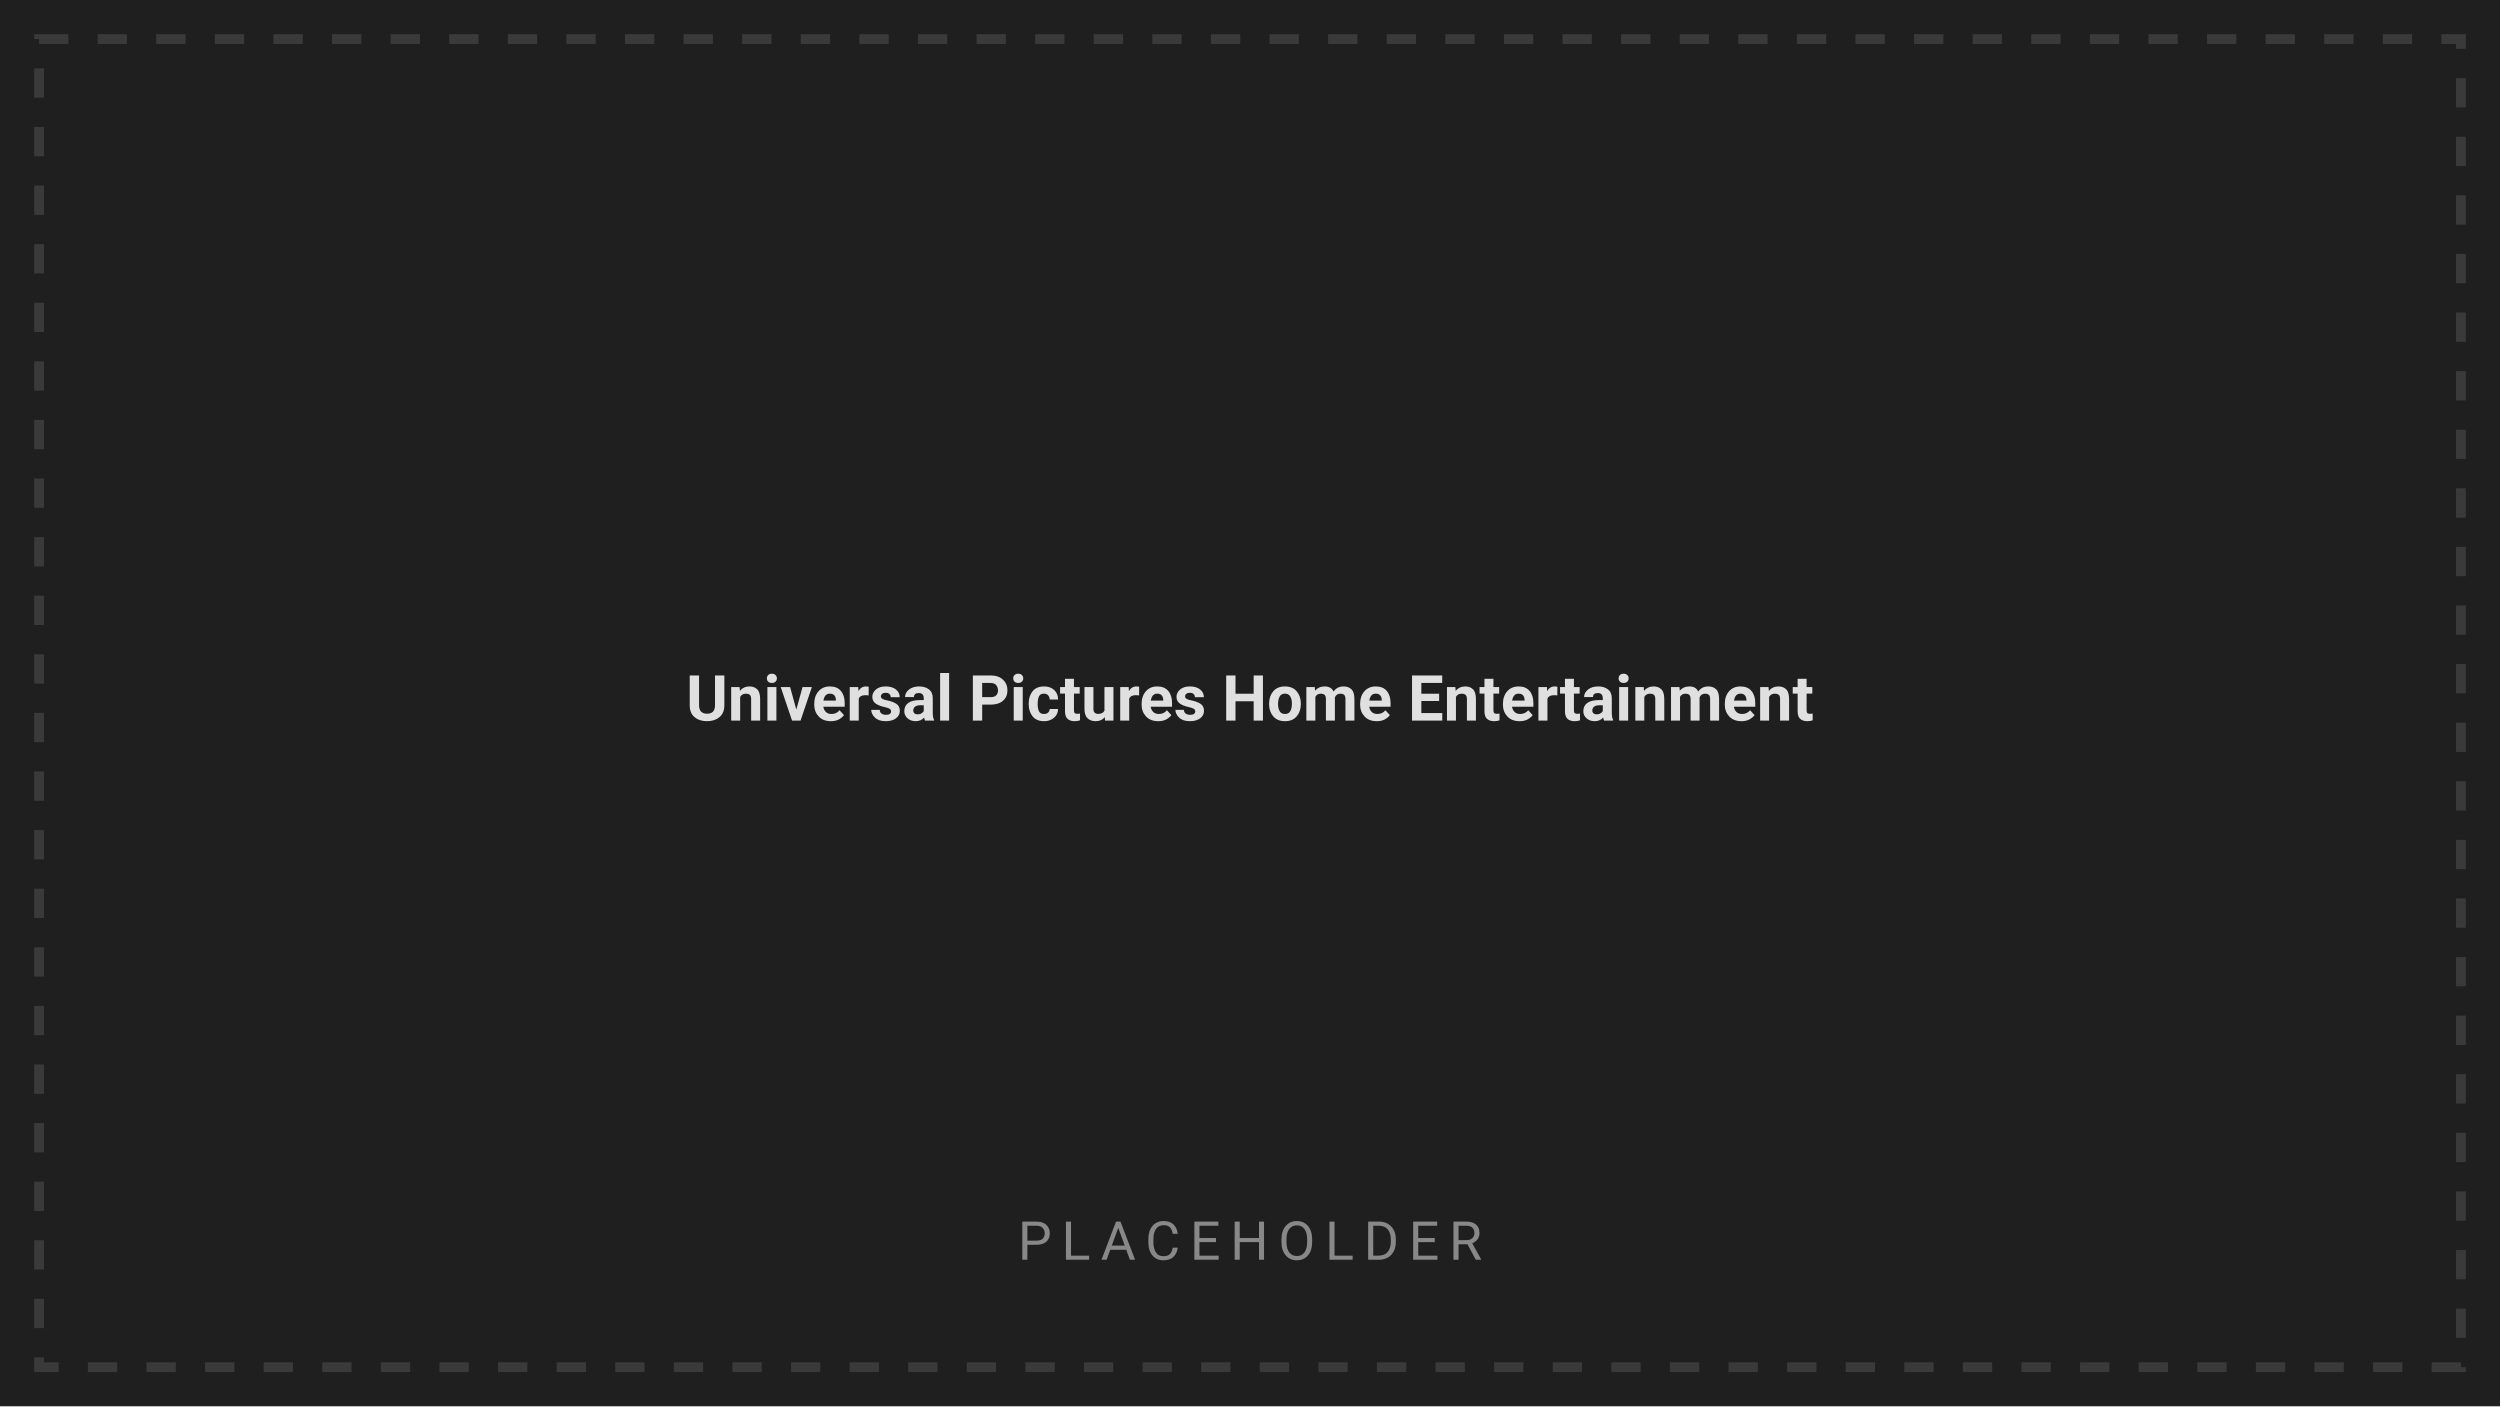
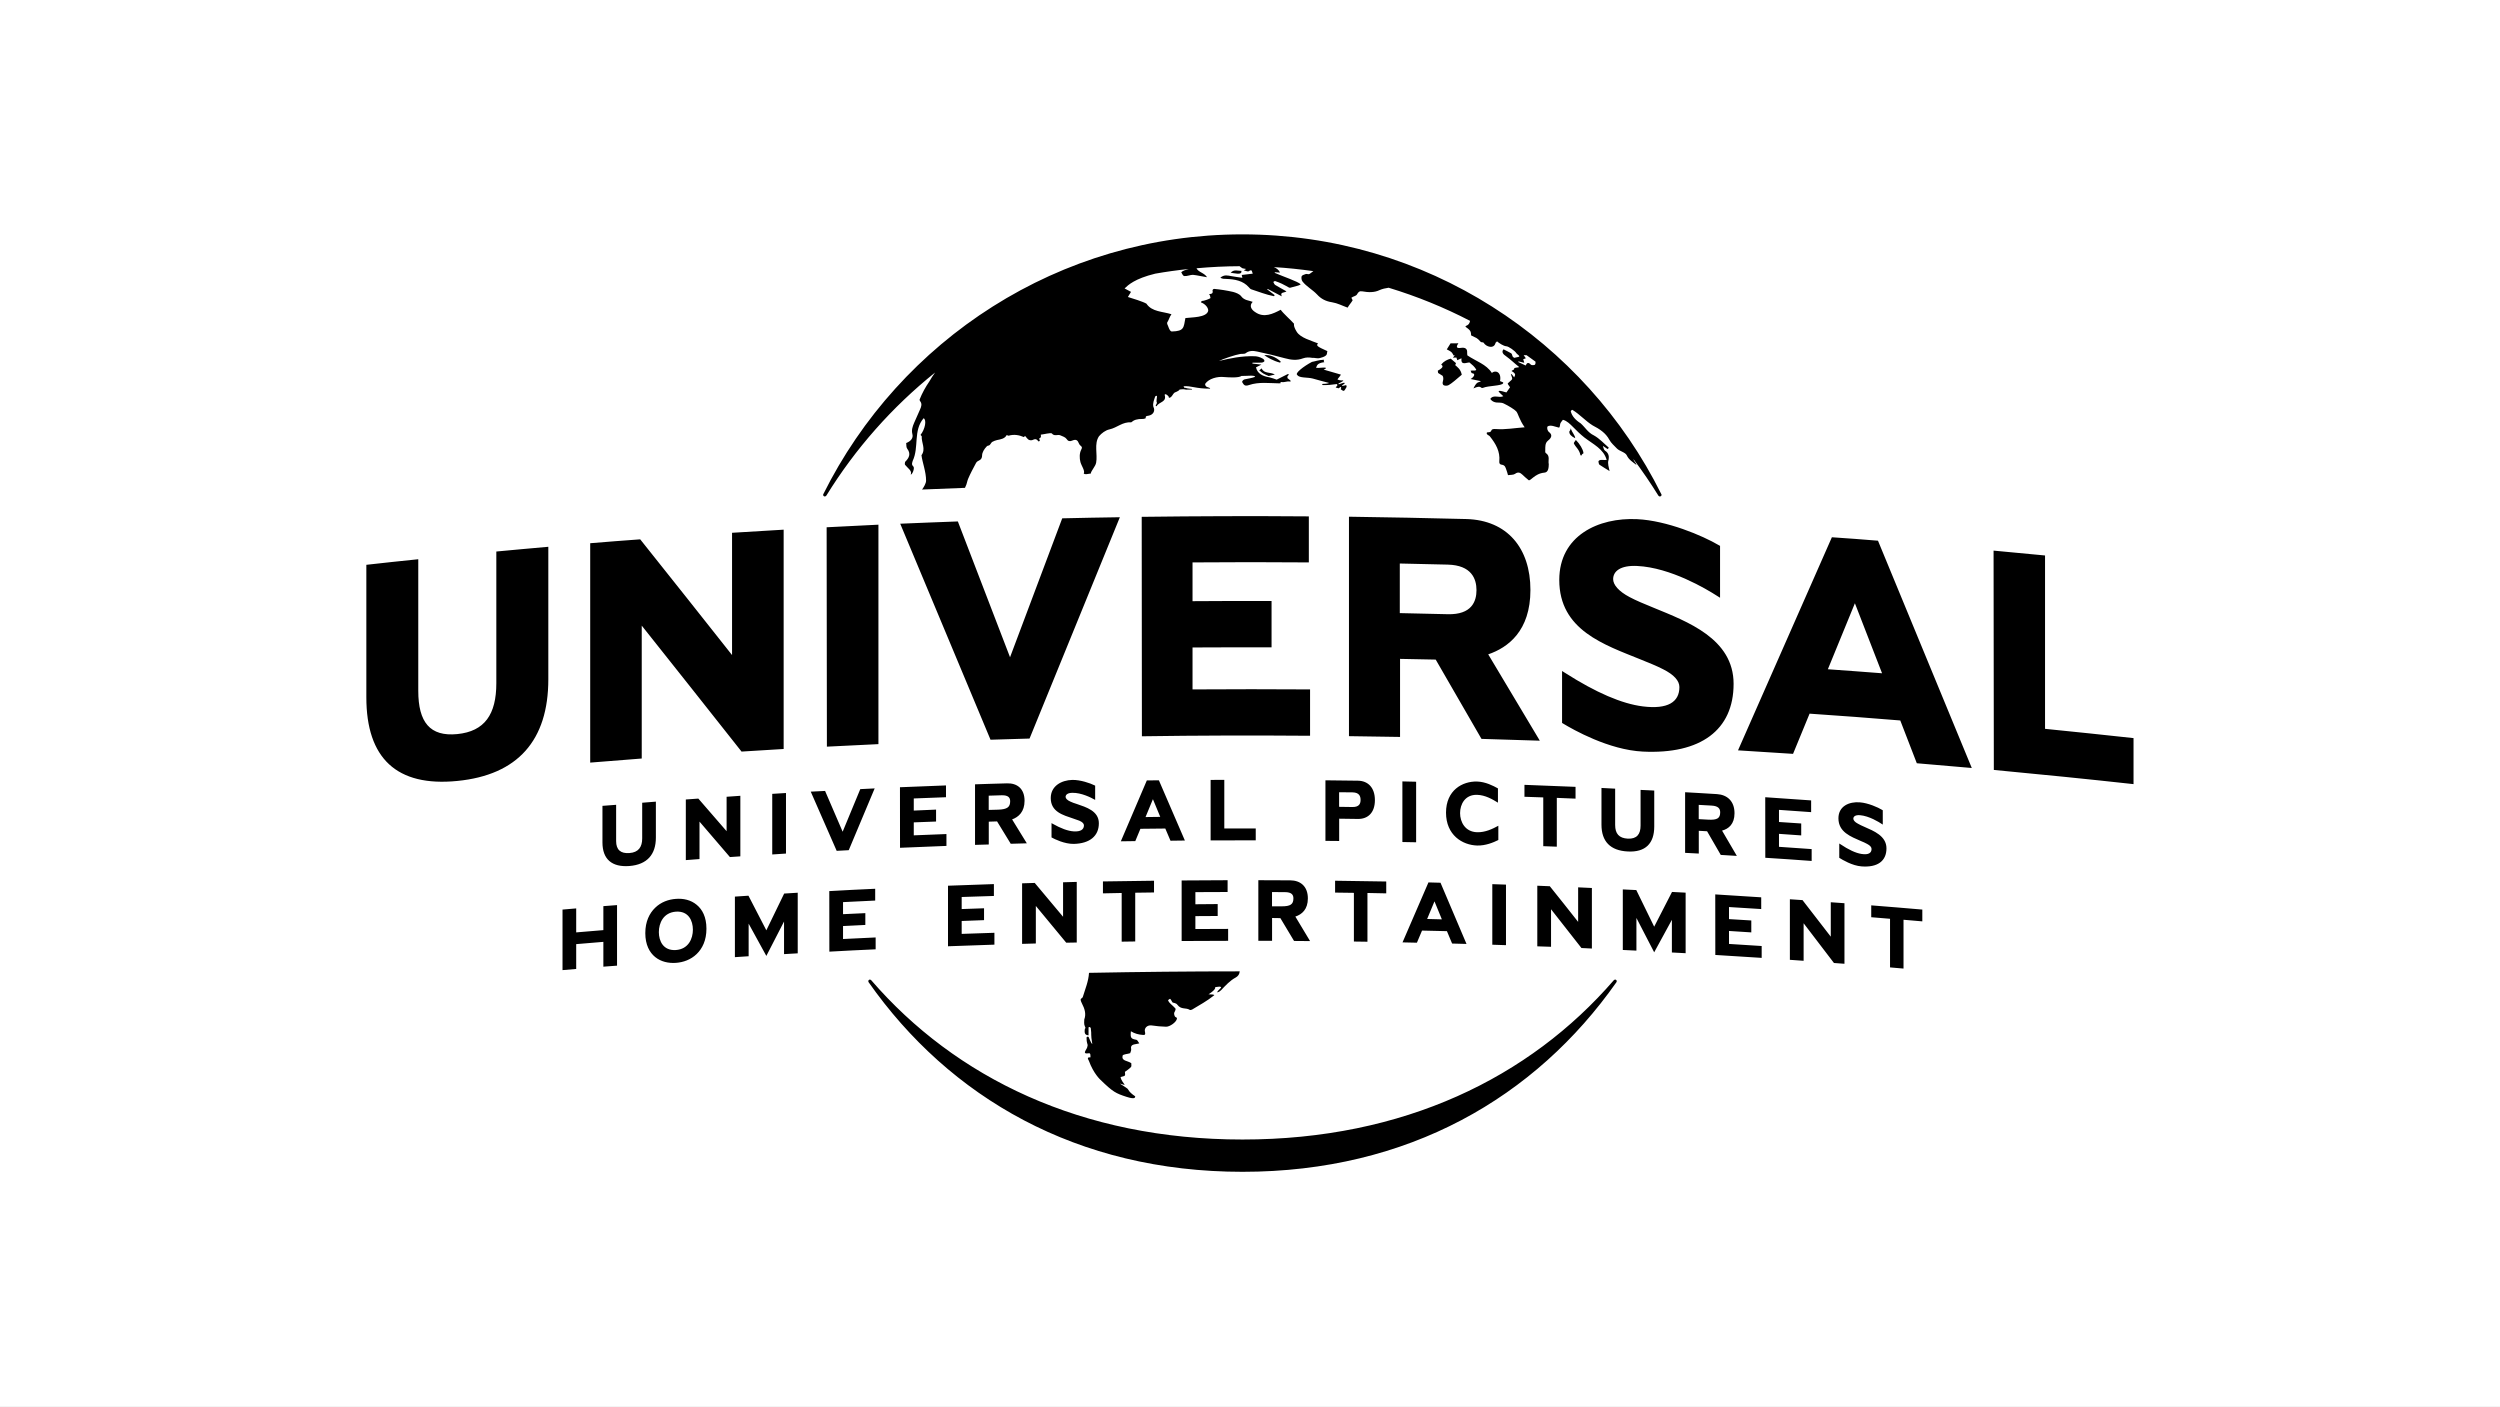
- <svg xmlns="http://www.w3.org/2000/svg" viewBox="0 0 1024 576" width="1024" height="576" role="img" aria-label="Universal Pictures Home Entertainment (placeholder)">
-   <rect width="1024" height="576" fill="#1f1f1f" />
-   <rect x="16" y="16" width="992" height="544" fill="none" stroke="#3a3a3a" stroke-width="4" stroke-dasharray="12 12" />
-   <text x="512" y="288" text-anchor="middle" dominant-baseline="middle" font-family="-apple-system,Segoe UI,Roboto,Helvetica,Arial,sans-serif" font-size="26" font-weight="600" fill="#e0e0e0">Universal Pictures Home Entertainment</text>
-   <text x="512" y="516" text-anchor="middle" font-family="-apple-system,Segoe UI,Roboto,Helvetica,Arial,sans-serif" font-size="22" fill="#888" letter-spacing="4">PLACEHOLDER</text>
+ <svg xmlns="http://www.w3.org/2000/svg" viewBox="0 0 640 360" width="640" height="360" role="img" aria-label="universal-pictures-home-entertainment (thumb)">
+   <rect width="640" height="360" fill="#FFFFFF" />
+   <g transform="translate(93.7842 60) scale(0.4524)">
+     <path d="M680.73,111.706c-0.038,1.431,1.137,2.604,3.301,3.632c0.038-1.504-1.613-3.009-2.568-5.613  C681.536,111.083,680.73,111.083,680.73,111.706 M687.628,125.132c0.475-1.541,1.245-0.623,1.063-1.687  c-0.258-1.761-1.983-4.842-4.256-7.117c-0.478,0.77-1.321,1.615-1.137,1.981c1.063,2.238,3.044,3.302,3.706,6.566  C687.005,125.059,687.37,125.059,687.628,125.132 M661.581,72.012c-1.652-1.21-3.339-2.42-5.026-3.632c-0.516,0-1.063,0-1.651-0.037  c0.551,0.844,0.843,1.248,1.213,1.761c-0.516,0.184-0.955,0.367-1.468,0.551c0.22,0.623,0.366,1.174,0.586,2.017  c-1.321-0.33-2.312-0.587-3.228-0.807l-0.185,0.367c1.358,0.661,2.715,1.247,4.217,1.98c0.662-1.577,1.506-2.054,2.974-0.44  c0.331,0.367,2.126,0.257,2.275-0.037C661.654,73.113,661.689,72.563,661.581,72.012 M732.934,147.364  c0,0.624-0.513,0.954-1.028,0.954c-0.328-0.037-0.586-0.22-0.806-0.514c-4.367-7.08-9.063-13.94-14.05-20.58  c0.035,0.991,1.394,2.018,1.722,3.302c-2.126-1.688-4.329-2.898-5.538-5.503c-0.844-1.761-4.109-2.311-5.577-3.852  c-1.502-1.614-3.301-3.082-4.256-4.916c-2.091-3.889-5.5-6.09-9.463-8.144c-4.036-2.495-7.19-6.2-11.408-8.768  c-0.331-0.221-0.697,0.33-0.993,0.697c0.589,2.788,2.826,5.136,5.576,6.86c2.569,2.238,4.109,5.246,7.522,6.86  c3.189,1.761,5.685,4.586,8.438,6.934c-0.038,0.037-0.111,0.147-0.149,0.184c0,0.037,0,0.037,0.038,0.037l-0.551,0.586  c-0.805-0.55-1.648-1.137-2.495-1.687l-0.182,0.073c0.366,0.844,0.513,2.018,1.175,2.495c2.015,1.21,2.384,3.265,2.091,4.769  c-0.038,0.22-0.076,0.44-0.111,0.624c-0.073,0.256-0.146,0.513-0.185,0.807c0,0,0,0.073,0,0.109c0,0.184-0.035,0.367-0.035,0.587  c0,1.027,0.255,2.018,0.478,3.045c0.146,0.513,0.293,1.064,0.366,1.614c-1.906-1.174-3.89-2.348-5.723-3.595  c-0.439-0.33-0.404-1.138-0.586-1.761c0.035,0,0.035-0.037,0.073-0.037c-0.038-0.074-0.038-0.147-0.038-0.221  c0.809-1.21,2.935-0.44,4.621-0.697c-1.722-6.273-7.664-8.841-12.617-12.693c-2.311-1.834-4.402-3.888-6.42-5.943  c-1.614-1.577-3.378-3.485-5.724-4.072c-0.439,0.624-0.99,1.137-1.359,1.834c-0.4,0.733-0.182,2.751-1.024,2.568  c-1.91-0.403-4.66-1.798-6.348-0.586c-0.404,0.807-0.038,2.494,0.955,3.191c2.312,1.834,0.879,3.632-0.955,5.063  c-1.32,1.21-1.247,3.228-1.247,4.842c0,0.66-0.146,1.614,0.258,1.871c2.677,1.725,1.209,4.219,1.722,6.347  c-0.035,1.797-0.146,4.585-2.419,4.769c-5.908,0.513-8.181,5.539-9.209,4.072c-1.652-1.394-2.129-1.761-3.192-2.825  c-1.356-1.247-2.457-1.871-4.329-0.514c-0.917,0.624-2.53,0.477-3.925,0.697c-0.366-1.211-0.586-2.238-0.99-3.192  c-0.438-1.137-0.623-2.458-2.53-2.714c-0.589-0.074-1.54-0.257-1.395-1.981c0.513-5.54-1.944-9.795-5.392-14.123  c-0.296-0.404-1.579-0.845-1.69-1.395c-0.328-1.357,1.102-0.514,2.057-1.137c0.916-0.624-0.038-1.761,3.228-1.541  c5.138,0.404,10.345-0.587,16.142-0.99c-3.155-4.476-3.667-7.814-4.769-9.025c-0.955-1.064-4.294-3.118-7.044-4.438  c-0.697-0.367-1.726-0.514-2.531-0.514c-2.091,0.073-3.925-0.33-5.099-2.091c1.798-2.678,4.914-0.33,7.372-1.541  c-0.879-0.954-2.639-2.165-2.678-2.898c1.137-0.44,3.229,0.586,4.44,0.77c0.732-1.064,1.318-1.944,2.054-2.935  c-0.331-0.587-1.541-1.834-1.283-2.201c2.75-2.752,3.043-1.615,1.723-5.209c0.478-0.367,1.174,1.064,1.871,1.834  c0.22-0.954,1.688-1.834-1.429-3.559c-0.185-0.146,0.697-0.513,1.244-0.88c0.369-0.221-0.035-0.661,0.442-0.844  c0.99-0.44,2.272-0.22,2.565-0.587c-2.639-2.055-4.694-4.146-7.337-6.053c-1.868-1.174-2.75-2.568-1.502-3.962  c1.467,0.734,2.97,1.468,4.364,2.274c0.92,0.917,0.185,1.981,1.871,2.568c0.404-0.293,2.53-0.404,2.677-0.807  c0.149-0.513-1.467-1.431-1.613-1.798c-0.771-1.356-4.476-3.924-5.686-3.961c-1.613-0.074-4.256-1.872-5.43-2.898  c0.369,0.33-0.806,0.734-0.732,1.101c-0.917,3.485-5.284,2.127-6.678-0.147c-0.255-0.477-1.321-0.146-1.688-0.55  c-2.422-2.678-2.311-2.018-5.319-3.595c-0.219-0.146-0.072-0.697-0.219-1.431c-0.185-2.018-3.047-3.192-3.082-3.668  c0-0.587,2.127-0.331,2.604-3.192c-14.563-7.557-30.011-13.867-46.075-18.746c-1.837,0.257-3.598,0.661-5.1,1.321  c-2.935,1.467-6.42,1.356-9.797,0.733c-1.576-0.293-2.273,0.367-2.971,1.65c-0.551,1.101-2.237,1.101-3.228,1.981  c0.073,0,0.659,1.394,0.732,1.394c-0.844,1.505-1.761,2.312-2.862,4.183c-3.08-1.101-5.685-2.531-8.839-3.045  c-3.485-0.514-6.239-1.945-8.477-4.439c-2.492-2.641-6.051-4.512-8.216-7.337c-0.551-0.771-0.734-2.017-0.477-2.935  c0.219-0.55,1.429-0.954,2.311-1.247c0.512-0.184,1.209,0.146,1.799,0.073c0.477-0.037,1.76-1.247,2.529-1.725  c-7.375-1.026-14.82-1.834-22.377-2.274c1.576,0.587,2.751,1.541,3.521,3.082c-1.102-0.074-2.054-0.147-2.971-0.184l-0.037,0.367  c5.099,2.201,12.84,4.769,14.6,6.384c0.111,0.513-1.687,0.953-5.831,2.017c-0.954,0.257-2.422-1.688-8.55-3.778  c-0.219-0.073-1.027,0.477-1.027,0.513c0.295,0.587,0.551,1.321,1.066,1.688c1.979,1.21,4.07,2.311,6.381,3.632  c-1.32,0.99-3.816,0.22-2.641,2.824c-2.897-1.541-5.466-2.898-8.035-4.218l-0.219,0.293c1.394,1.101,2.826,2.165,4.217,3.228  c-0.072,0.184-0.219,0.441-0.365,0.624c-4.438-0.843-8.62-2.531-12.914-3.925c-0.513-0.183-0.917-0.696-1.318-1.137  c-3.304-3.742-7.926-4.549-12.879-4.732c-0.917-0.037-2.126,0.074-3.263-0.696c2.273-1.908,4.252-1.211,6.197-0.881  c1.983,0.367,4.037,0.624,6.274,0.954c-0.185-0.734-0.258-1.101-0.366-1.615c1.979-0.22,3.998-0.477,6.235-0.734  c-0.551-1.064-0.146-2.824-2.383-1.32c-0.404,0.256-1.506-0.257-2.677-0.551c0.697-0.404,0.99-0.586,1.318-0.771  c-0.697-0.11-1.318-0.257-1.942-0.367l0.073,0.073c-0.697-0.367-1.286-0.807-1.836-1.284c-8.215,0.037-16.323,0.44-24.395,1.174  c1.139,2.311,4.367,2.495,5.981,5.063c-2.677-0.367-5.357-1.101-8.034-1.357c-1.467,0-3.374,0.881-4.807,0.697  c-1.028-0.073-1.652-2.238-1.76-2.165c0.917-0.88,2.531-1.358,4.256-1.834c-6.42,0.661-12.767,1.541-18.968,2.641  c-11.628,2.825-15.406,6.494-17.351,8.364c0,0,2.75,1.431,3.632,1.944c-0.697,1.138-1.283,2.091-1.76,2.898  c2.346,0.697,8.693,2.679,10.492,3.779c3.119,4.696,9.17,4.366,14.161,5.979c-1.101,1.467-1.394,3.081-2.311,4.476  c-0.223,0.293-0.185,0.917,0,1.284c0.621,1.21,0.697,2.128,1.502,3.338c0.185,0.293,0.697,0.697,1.028,0.66  c7.079-0.184,6.64-2.201,7.668-7.594c3.482-0.477,11.994-0.184,12.911-4.109c0.111-2.201-2.384-4.219-4.144-4.769  c0.146-0.22,0.292-0.477,0.439-0.77c1.286,0,4.66-1.248,5.064-1.725c-0.589-0.77,0.22-0.881-0.882-2.128  c1.209-0.22,1.798-0.22,2.056-1.064c0.073-0.183,0-0.697-0.111-1.027c0.035-0.146,0.111-0.403,0.22-0.55  c0.185-0.22,0.404-0.293,0.697-0.367c3.559,0.33,7.264,0.917,10.784,1.724c1.579,0.44,3.559,1.174,4.479,2.384  c1.795,2.458,4.326,2.349,6.567,3.229c-2.165,2.201-0.735,4.476,1.468,5.833c4.876,3.412,10.014,0.953,14.377-1.357  c1.579,2.238,5.87,5.943,7.557,7.924c0,0-0.547,1.283,1.545,4.585c2.125,3.376,7.995,4.88,12.031,6.53  c-1.213,1.248-0.589,1.724,5.281,4.365c-0.255,0.771-0.074,1.834-0.771,2.422c-0.99,0.88-2.493,1.21-3.521,1.504  c-1.541,0.403-3.193-0.293-4.218-0.11c-1.764-0.293-3.485-0.367-5.249,0.257c-3.482,1.321-6.748,0.917-10.271-0.037  c-5.207-1.431-10.453-2.678-15.772-3.815c-2.202-0.478-4.44-0.587-6.42,0.953c-0.624,0.551-2.056,0.257-3.081,0.44  c-2.789,0.44-9.686,2.788-12.07,3.962c6.236-1.467,12.656-2.935,20.505-2.678c1.286,0.11,2.534,0.367,4.329,1.357  c0.478,0.256,0.993,0.954,0.92,1.394c-0.038,0.33-0.955,0.808-1.506,0.844c-1.725,0.11-3.485,0.037-5.211,0.037  c-0.035,0.183-0.072,0.367-0.107,0.513c1.575,0.184,3.154,0.367,5.134,0.587c-1.171,0.586-2.126,1.064-3.081,1.541  c0.771,3.595,3.778,5.026,7.557,5.65c1.175,0.22,2.973,0.917,4.147,1.32c2.091-1.064,4.036-2.017,5.978-3.008  c0.516-0.294,1.175-0.257,0.625,0.55c-1.025,0.954-0.328,1.064-0.479,1.615c0.551,0.477,1.141,0.917,1.726,1.394  c-0.073,0.183,0.185,0.367-0.146,0.55c-2.53-0.403-2.457,0.624-5.503,0.221c-0.256,0.256,0.77,0.843-0.879,0.77  c-5.65-0.073-11.412-0.917-16.95,0.954c-1.136,0.404-2.457,0.66-3.266-0.66c-0.255-0.44-0.771-0.991-0.624-1.321  c0.223-0.55,0.847-1.137,1.467-1.247c1.872-0.441,3.817-0.624,5.835-1.394c-0.146-1.137-4.145-0.477-7.704-0.514  c-1.467,1.101-6.532,0.881-9.759,0.624c-3.925-0.477-8.767,0.954-10.711,3.742c-0.296,0.367,0.108,1.284,0.513,1.615  c0.512,0.477,2.349,0.586,2.203,1.21c-8.33,0.037-10.568-1.724-15.116-1.357c-0.035,0.147,0.624,0.293,0.331,0.771  c0.624,0.074,1.248,0.184,1.833,0.404c0.443,0.146,1.726,0.219,2.604,0.329c0.223,0.074,0.185,0.221,0,0.331  c-1.283,0-3.228,0.184-3.74,0c-1.136-0.367-2.276,0-3.119,0c-0.844,1.174-2.604,1.467-3.116,1.908  c-0.662,0.513-1.579,3.008-3.008,2.751c0-1.21-1.248-1.541-1.725-2.055c-0.22,0.11-0.478,0.22-0.697,0.33  c1.429,4.292-3.192,3.999-4.44,6.42c-0.547,0.367-0.439-0.293-0.621-0.403c0.513-0.587,0.513-1.101,0.771-1.395  c-0.624-0.77,0-2.641,0-3.815c-0.185-0.33-0.882-0.22-1.102,0.404c-0.589,1.944-1.432,3.558-0.955,5.649  c1.175,2.201,0,4.439-2.568,4.99c-0.732,0.183-2.091,0.037-1.722,1.431c0,0.037-1.028,0.477-1.614,0.44  c-3.377-0.037-4.991,0.513-6.678,1.944c-4.768-0.44-7.996,3.044-12.251,3.962c-2.276,0.477-4.514,2.201-5.943,3.889  c-2.9,4.292-0.697,10.198-1.614,14.967c-0.37,2.128-2.862,4.513-3.046,6.163c0,0-0.439,0.037-0.735,0.074  c-0.77,0.073-2.604,0.66-3.228-0.147c0.843-1.504-1.248-4.182-1.872-6.419c-0.586-2.165-0.621-5.026,0.442-7.044  c0.585-1.21,0.624-1.504-0.589-2.458c-0.293-0.293-0.513-0.587-0.624-0.881c-0.843-2.128-1.649-2.751-4.106-1.724  c-1.175,0.477-2.165,0.292-3.008-1.027c-0.589-0.917-2.276-1.542-3.559-2.055c-1.432-0.587-3.304,0.77-4.733-1.027  c-0.512-0.586-4.733,0.551-6.2,0.66c-0.258,0.11,0.477,1.321-0.439,1.834c-0.185,0.184-0.589,0.293-0.513,0.551  c0,0.11,0.475,0.917,0.293,1.137c-0.369,0.33-0.624,0.367-0.624,0.367c-0.146-0.184-0.735-0.771-0.881-0.917  c-0.697-0.513-1.028-0.44-1.576-0.33c-0.662,0.184-0.735,0.367-1.213,0.477c-0.478,0.11-0.99,0.146-1.502-0.037  c-1.063-0.293-1.687-1.541-2.531-2.385c-0.185,0.183-0.55,0.734-0.624,0.697c-2.753-1.174-5.577-1.688-8.585-0.807  c-0.331,0.11-0.77-0.257-1.14-0.367c-1.098,2.128-3.409,2.421-5.5,2.861c-0.882,0.183-1.799,0.55-2.753,1.063  c-0.513,0.367-0.952,1.357-1.467,1.797c-0.551,0.404-1.099,0.184-1.541,0.661c-1.541,1.577-2.642,3.485-2.677,5.136  c0,1.321-0.439,2.385-1.907,3.008c-0.697,0.257-1.321,0.844-1.579,1.394c-1.576,2.971-3.193,5.943-4.476,8.988  c-0.513,1.284-0.732,3.008-1.356,4.108c-0.185,0.331-0.296,0.624-0.369,0.88c-8.107,0.293-16.215,0.587-24.284,0.954  c0.952-1.285,2.272-3.485,2.272-5.026c0.038-4.952-2.126-10.381-2.604-14.38c2.604-3.522-0.111-7.116,0.146-10.711  c0-0.111-0.478-0.551-0.697-0.771c2.604-3.229,3.597-8.512,1.76-9.465c-5.978,7.007-2.492,16.324-6.163,24.102  c-0.293,1.101-0.843,2.054,0.331,3.191c1.063,1.027-0.882,5.136-1.467,4.476c0.99-1.945-1.833-3.632-3.193-5.393  c-0.331-0.478,0-1.101,0-1.651c2.311-2.274,3.413-4.585,1.213-7.483c-0.662-0.843-0.404-2.165-0.589-3.192  c2.642-1.027,4.109-2.825,3.524-5.026c-0.624-2.348,0.108-4.328,0.952-6.346c1.101-2.568,2.311-5.136,3.374-7.631  c0.773-1.687,1.248-3.265,0-4.769c-0.182-0.257-0.328-0.624-0.255-0.843c1.429-3.632,3.301-7.007,5.577-10.345  c0.917-1.724,2.053-3.338,3.189-4.953c-24.357,19.554-45.159,43.105-61.52,69.628c-0.22,0.294-0.478,0.478-0.844,0.514  c-0.478,0-0.99-0.33-0.99-0.954c0-0.11,0.108-0.257,0.108-0.367C301.918,59.906,391.834,0,495.688,0  c103.893,0,193.809,59.906,237.099,146.997C732.86,147.107,732.934,147.254,732.934,147.364 M489.087,21.717  c1.872,0.146,6.64,1.65,6.054-1.064C493.231,20.727,491.105,19.553,489.087,21.717 M616.165,73.994  c0.146-0.367,0.404-1.064,0.439-1.137c-1.137-0.991-2.054-1.725-2.97-2.532c-1.91,0.477-3.891,1.468-5.322,3.228  c-0.293,0.44,1.467,0.587,0.223,2.055c-0.735,0.587-1.066,0.954-2.203,1.504c-0.111,0.22,0.221,1.101,0.146,1.321  c1.359,0.771,1.21,0.844,2.531,1.577c0.441,0.624,0.551,1.798,0.223,2.935c-0.443,1.431-0.076,2.091,0.365,2.385  c0.659,0.403,1.98,0.44,2.862-0.037c1.795-0.991,4.402-3.302,7.41-5.87C619.281,76.305,617.375,75.094,616.165,73.994   M495.141,20.543c0,0.037,0,0.037,0,0.11c0.035,0,0.035,0,0.073,0L495.141,20.543 M506.623,75.828  c-0.404,0.22-0.883,0.953-1.322,0.953c0,0-0.111,0.037-0.034,0.111c1.979,1.798,2.311,1.98,5.354,3.265  c1.102-0.294,2.237-0.551,3.485-0.844C511.61,77.772,507.979,78.982,506.623,75.828 M405.445,431.454  c-0.439,1.394-2.238,0.293-0.478,3.814c1.433,2.789,2.496,5.76,1.283,9.025c-0.035,0.954-0.255,2.714,0.369,3.925  c0.697,1.284,0.035,0.954-0.038,1.394c-0.404,2.716,0.258,3.449,2.091,3.632v-4.512c0.331-0.109,0.585-0.55,1.248,0.33  c0.624,4.623-0.185,2.789,0.882,9.135c-0.955-0.807-1.395-2.678-2.091-3.999c-0.296-0.477-1.175-0.109-1.175,0.331  c-0.038,3.081,0.732,3.741,0.624,4.401c-0.369,2.165-0.735,1.688-1.579,3.778c0.111,1.468,2.164,0.331,2.861,0.808  c0.404,0.366,0.258,1.431,0.331,2.164c-0.809-0.036-1.286,0.074-1.432,0.33c-0.255,0.44,0.331,1.138,0.516,1.615  c2.642,7.3,6.528,10.748,6.528,10.748c7.117,6.934,8.731,7.704,14.82,9.685c5.211,1.688,4.733,0.11,4.88-0.22  c0.073-0.184-0.771-0.44-2.458-1.981c-1.833-1.65-0.99-2.018-2.861-3.117l-3.339-2.165c1.028,0.073,2.604,0.991,2.642,0.551  c-0.478-0.881-1.907-2.201-2.276-4.292c0.624-0.147,1.579-0.478,2.203-0.624c0.551-0.44,0.366-1.247,0.258-2.312  c0.917-0.624,2.75-1.907,3.485-2.788c0.22-0.33,0.22-1.21,0.108-2.128c-2.311-1.541-5.577-1.101-4.915-4.255  c0.439-0.881,2.97-0.881,4.291-1.395c0.22-0.733,0.735-1.651,0.551-2.348c-0.624-3.009,2.349-2.494,4.622-3.191  c-0.659-0.881-1.063-1.907-1.614-2.019c-3.119-0.586-3.521-0.989-3.154-4.842c2.165,1.357,4.476,1.944,6.971,2.091  c0.99,0.073,1.356-0.293,1.025-1.65c-0.659-2.312,1.359-4.036,3.67-3.742c2.715,0.403,5.503,0.66,8.219,0.733  c2.161,0.073,5.87-2.604,6.163-4.512c0.146-0.918-0.844-0.771-1.102-1.248c-0.512-0.88-0.585-1.98-0.331-2.384  c0.589-0.917,0.771-1.907,0.662-2.055c-0.843-1.101-2.496-2.348-3.485-3.484c0,0-0.624-0.771-0.735-1.174  c-0.073-0.33,0.917-0.808,1.028-0.918c0.331-0.22,1.321,1.907,1.467,2.019c0.551,0.366,1.907,0.183,2.788,1.356  c2.091,2.861,4.807,1.468,6.971,2.861c0.293,0.185,0.99,0.037,1.356-0.183c4.367-2.642,8.292-4.732,12.29-7.925  c1.174-0.66-2.349-0.696-3.008-0.696c4.953-3.192,3.447-3.963,3.852-4.072c1.321-0.147,3.266-0.624,3.266,0.294  c-3.228,3.081-1.983,2.604-2.091,2.641c-0.111,0,0.843,0.037,2.091-1.21c2.604-2.752,4.988-5.394,8.253-7.154  c1.283-0.697,2.126-1.798,2.273-3.484c-28.428,0-56.859,0.293-85.291,0.844C408.673,422.576,406.801,427.015,405.445,431.454   M517.113,72.6c0.111-0.22,0.186-0.44,0.293-0.661c-2.715-2.495-6.347-4.035-9.281-3.559  C510.035,69.665,512.969,71.536,517.113,72.6 M617.375,71.279c0-0.037-0.035-0.073-0.035-0.073h-0.038L617.375,71.279z   M554.534,85.293c-0.551,0.073-1.506,0.403-2.495,0.55c0.477-1.137,2.199-1.357,1.429-1.871c-0.255-0.184-2.272,0.587-3.189,0.88  c-0.073-0.183-0.185-0.293-0.258-0.403c0.844-0.513,3.046-1.467,2.788-1.724c-0.072-0.257-1.467,0.256-3.266-0.624  c0.331-0.733,1.579-1.871,1.91-2.751c-3.193-0.917-6.239-1.798-9.725-2.824c0.771-0.367,1.028-0.514,1.248-0.661  c-0.035-0.147-0.108-0.293-0.146-0.44c-1.43-0.221-3.852,0.292-5.393,0.11c0.478-1.101,0.332-2.715,4.733-3.229  c-0.735-0.294-0.111-1.247-0.404-1.358c-2.75,0.074-5.356,1.027-6.678,1.211c-4.769,2.531-9.868,6.493-8.289,7.41  c1.063,1.834,5.942,1.21,8.767,2.017c3.008,0.918,5.796,1.542,9.098,2.458c0.148,0.257-1.98,0.587-3.482,0.55  c-0.332,0.11-0.516,0.514,0.035,0.66c2.495,0.11,5.245-0.146,7.961-0.55c0.916,0.844-0.479,1.358-0.66,1.981  c0.621,0.11,1.137,0.257,1.614,0.441c0.732-0.294,0.917-0.954,1.21-0.734c0.77,0.477-0.186,1.101,0.072,1.284  c1.907,1.357,1.761,1.321,3.375-1.504C554.276,85.77,554.754,85.549,554.534,85.293 M643.275,84.266c0-0.037,0-0.257,0.035-0.514  c-0.586-0.219-1.21-0.477-1.796-0.733c0.99-4.952-2.46-6.493-4.625-4.622c-3.116-4.916-8.985-6.603-13.83-9.905  c-0.035-0.257-0.22-0.991-0.146-1.651c0.146-2.165-1.21-2.935-3.301-2.641c-2.457,0.403-3.301-0.184-1.652-2.568  c-1.868,0.037-3.336,0.037-4.437,0.037c-0.697,1.137-1.395,2.201-2.13,3.412c0.624,0.367,1.69,0.77,2.534,1.504  c0.623,0.478,0.916,1.321,1.355,1.981c0.258-0.073,0.478-0.184,0.662-0.294c-0.296,0.514-0.404,0.587-1.066,1.614  c1.14-0.367,1.359-0.037,1.945-0.22c0.146,0.477,0.365,0.991,0.516,1.541c0.697-0.331,1.429-0.661,2.346-1.101  c-0.439,4.366,2.826,2.311,4.549,2.385c1.871,1.577,2.642,2.164,3.852,4.036c-0.182,0.183-0.366,0.33-0.513,0.513  c-0.809,0-1.688,0.037-2.715,0.037c0.331,0.587,0.403,1.394,0.734,1.467c2.493,0.184,1.025,2.348-0.734,3.302  c2.422,0.514,4.255,0.881,5.834,1.21c-1.14,0.991-2.091-0.367-4.221,4.109c4.845-2.238,3.778,0.292,5.431-0.331  C634.948,85.549,642.394,85.806,643.275,84.266 M613.558,70.289c0,0,0.039,0.037,0.077,0.037l0,0L613.558,70.289 M414.507,333.248  c0,7.227-5.173,11.445-14.162,11.666c-5.319,0.073-10.896-2.716-12.475-3.596c-0.035-0.036-0.108-0.036-0.146-0.073v-8.107  c0.146,0.11,0.293,0.184,0.478,0.293c4.841,2.752,8.843,4.22,12.144,4.402c3.89,0.221,5.723-1.101,5.723-3.411  c0-0.991-0.843-1.871-2.604-2.642c-0.993-0.403-2.165-0.808-3.451-1.211c-5.685-1.944-12.729-3.742-12.729-11.592  c0-6.896,6.127-10.125,12.178-10.271c4.622-0.074,10.164,1.834,12.768,3.154c0.038,0,0.111,0.036,0.185,0.072v8.072  c-0.185-0.074-0.331-0.147-0.516-0.257c-1.614-0.918-7.226-3.853-12.437-3.742c-2.604,0.036-3.778,1.063-3.778,2.312  c0,0.843,0.882,1.834,2.604,2.604c0.993,0.513,2.314,0.954,3.708,1.394C407.244,324.113,414.507,326.241,414.507,333.248   M713.856,341.941c5.062,0.221,7.191-2.494,7.191-7.373v-20.214c2.604,0.109,5.172,0.258,7.741,0.367v20.36  c0,9.575-4.953,14.638-14.933,14.123c-9.94-0.477-14.932-5.686-14.932-15.187v-20.765c2.569,0.147,5.138,0.294,7.741,0.403v20.544  C706.666,339.117,708.831,341.686,713.856,341.941 M148.904,350.086c5.064-0.366,7.191-3.375,7.191-8.254v-20.214  c2.604-0.184,5.137-0.403,7.741-0.624v20.361c0,9.574-4.988,15.261-14.932,16.068c-9.94,0.77-15.298-3.816-15.298-13.354V323.38  c2.569-0.185,5.138-0.403,7.741-0.588v20.544C141.348,348.216,143.878,350.49,148.904,350.086 M860.192,347.444  c0,7.228-5.134,10.896-14.123,10.198c-5.319-0.403-10.857-3.778-12.437-4.769c-0.035-0.037-0.108-0.073-0.146-0.11v-8.07  c0.146,0.073,0.331,0.184,0.478,0.294c4.842,3.265,8.84,5.099,12.105,5.612c3.89,0.624,5.688-0.514,5.688-2.825  c0-0.989-0.809-1.98-2.534-2.86c-1.024-0.588-2.237-1.101-3.485-1.615c-5.646-2.494-12.729-5.025-12.729-12.876  c0-6.896,6.128-9.538,12.182-9.024c4.622,0.366,10.161,2.788,12.729,4.365c0.035,0.036,0.108,0.11,0.182,0.147v8.07  c-0.182-0.11-0.328-0.184-0.475-0.294c-1.617-1.1-7.229-4.586-12.437-5.025c-2.606-0.184-3.743,0.733-3.743,1.981  c0,0.844,0.809,1.907,2.569,2.824l0,0c1.028,0.624,2.311,1.174,3.705,1.798C852.967,337.577,860.192,340.401,860.192,347.444   M229.685,350.894c2.607-0.185,5.173-0.33,7.78-0.515v-34.263c-2.607,0.146-5.173,0.293-7.78,0.477V350.894z M586.266,343.85  c2.569,0.037,5.174,0.073,7.777,0.146v-34.265c-2.604-0.072-5.208-0.109-7.777-0.183V343.85z M550.46,323.93  c2.534,0.036,5.063,0.073,7.595,0.11c3.89,0.036,4.549-2.019,4.549-4.035c0-1.981-0.659-4.183-4.549-4.256  c-2.531-0.037-5.061-0.073-7.595-0.073V323.93z M561.101,309.146c5.685,0.073,9.61,3.889,9.61,11.006  c0,7.08-3.926,10.712-9.61,10.639c-3.523-0.073-7.082-0.11-10.603-0.146v12.619c-2.604-0.037-5.172-0.073-7.776-0.073v-34.265  C548.846,308.962,554.974,309.036,561.101,309.146 M269.527,338.017c-3.304-7.703-6.605-15.407-9.944-23.074  c-2.715,0.109-5.392,0.256-8.107,0.402c4.88,11.152,9.759,22.306,14.674,33.494c2.276-0.146,4.548-0.257,6.824-0.367  c4.88-11.629,9.794-23.331,14.674-34.961c-2.715,0.146-5.393,0.258-8.146,0.404C276.202,321.949,272.901,329.982,269.527,338.017   M766.098,327.048c0-1.981-0.955-3.595-4.845-3.815c-2.457-0.146-4.842-0.256-7.299-0.403v8.07c1.761,0.11,3.559,0.184,5.319,0.294  C764.483,331.487,766.098,330.35,766.098,327.048 M775.526,351.7c-3.047-0.183-6.055-0.367-9.101-0.55  c-2.604-4.439-5.135-8.915-7.738-13.391c-1.579-0.073-3.119-0.146-4.698-0.257v12.876c-2.565-0.146-5.135-0.256-7.738-0.403v-34.3  c2.604,0.146,5.173,0.294,7.738,0.44c3.45,0.22,6.862,0.439,10.31,0.623c5.686,0.367,9.906,3.889,9.906,10.822  c0,6.163-3.339,8.841-7.044,9.831C769.949,342.162,772.737,346.932,775.526,351.7 M364.319,320.775c0-1.945-0.952-3.485-4.841-3.376  c-2.457,0.074-4.841,0.146-7.299,0.221v8.07c1.76-0.036,3.556-0.109,5.354-0.146C362.706,325.36,364.319,324.076,364.319,320.775   M373.748,344.584c-3.043,0.109-6.051,0.183-9.098,0.256c-2.568-4.219-5.134-8.438-7.741-12.656  c-1.576,0.073-3.116,0.11-4.695,0.146v12.913c-2.569,0.074-5.172,0.147-7.776,0.221v-34.265c2.604-0.073,5.208-0.146,7.776-0.256  c3.447-0.073,6.897-0.185,10.31-0.294c5.685-0.184,9.94,2.972,9.94,9.868c0,6.2-3.374,9.208-7.044,10.529  C368.209,335.559,370.959,340.07,373.748,344.584 M203.86,318.243v19.48c-5.319-6.163-10.641-12.29-15.995-18.453  c-2.349,0.184-4.733,0.367-7.082,0.514v34.301c2.569-0.221,5.137-0.403,7.741-0.587v-21.204  c5.723,6.677,11.446,13.354,17.208,20.066c1.942-0.146,3.925-0.257,5.905-0.403v-34.265  C209.068,317.877,206.464,318.06,203.86,318.243 M673.648,318.867c3.523,0.146,7.082,0.293,10.603,0.44v-6.678  c-9.647-0.403-19.258-0.77-28.908-1.137v6.75c3.523,0.11,7.082,0.257,10.641,0.367c0,9.208,0,18.379,0,27.587  c2.53,0.073,5.1,0.184,7.665,0.294V318.867z M791.629,352.764c8.731,0.551,17.463,1.138,26.229,1.798v-6.713  c-6.162-0.478-12.324-0.881-18.487-1.284v-7.337c4.183,0.257,8.365,0.551,12.583,0.88v-6.75c-4.218-0.293-8.4-0.587-12.583-0.843  v-6.86c6.052,0.439,12.144,0.843,18.194,1.283v-6.64c-8.692-0.623-17.351-1.247-25.971-1.798  C791.594,329.909,791.594,341.318,791.629,352.764 M301.992,347.115c8.77-0.367,17.5-0.697,26.267-1.064v-6.714  c-6.162,0.221-12.325,0.478-18.487,0.733v-7.337c4.218-0.146,8.435-0.33,12.618-0.477v-6.749c-4.183,0.146-8.4,0.366-12.618,0.55  v-6.86c6.051-0.257,12.14-0.478,18.233-0.697v-6.677c-8.696,0.33-17.354,0.66-26.047,1.027  C301.992,324.296,301.992,335.705,301.992,347.115 M445.1,319.601c1.395,3.339,2.753,6.677,4.148,10.016  c-2.753,0.036-5.539,0.073-8.327,0.109C442.314,326.351,443.709,322.977,445.1,319.601 M438.021,336.365  c4.695-0.072,9.394-0.109,14.088-0.146c0.99,2.311,1.945,4.585,2.935,6.896c2.715-0.036,5.465-0.036,8.142-0.11  c-4.879-11.373-9.794-22.745-14.709-34.081c-2.276,0-4.514,0.037-6.825,0.074c-4.915,11.445-9.794,22.928-14.709,34.447  c2.75-0.037,5.465-0.074,8.181-0.11C436.076,340.988,437.031,338.714,438.021,336.365 M485.493,308.669v27.514  c5.905,0,11.847,0,17.79,0v6.713c-8.546,0-17.058,0-25.531,0.037v-34.227C480.317,308.706,482.924,308.669,485.493,308.669   M628.528,345.831c4.768,0.146,9.243-1.725,12.032-3.118v-8.071c-3.155,1.724-7.376,3.815-12.032,3.669  c-6.825-0.221-9.613-5.87-9.613-10.822c0-4.989,2.788-10.528,9.613-10.345c4.656,0.146,8.657,2.494,11.813,4.438v-8.071  c-2.754-1.54-7.045-3.741-11.813-3.889c-8.292-0.219-17.574,4.916-17.574,17.609C610.954,339.961,620.236,345.573,628.528,345.831   M134.122,380.132L134.122,380.132v13.573c-5.099,0.403-10.236,0.844-15.371,1.283v-13.573c-2.568,0.221-5.137,0.44-7.741,0.66  v34.265c2.604-0.221,5.173-0.44,7.741-0.66v-14.051c5.135-0.44,10.272-0.881,15.371-1.284v14.05c0.586-0.036,1.21-0.073,1.833-0.146  c1.945-0.146,3.963-0.293,5.905-0.439v-34.265C139.295,379.729,136.726,379.947,134.122,380.132 M637.147,401.959  c2.604,0.073,5.211,0.184,7.741,0.257v-34.265c-2.53-0.109-5.137-0.183-7.741-0.256V401.959z M175.171,404.968L175.171,404.968  c-7.152,0.477-9.648-5.1-9.648-10.126c0-5.063,2.496-11.042,9.648-11.593c7.155-0.477,9.613,5.136,9.613,10.199  C184.784,398.474,182.327,404.453,175.171,404.968 M192.449,392.898c0-6.641-2.346-10.933-5.539-13.537  c-3.301-2.752-7.557-3.669-11.739-3.339c-4.183,0.293-8.438,1.797-11.739,5.025c-3.193,3.082-5.577,7.741-5.577,14.344  c0,6.604,2.384,10.933,5.577,13.537c3.301,2.679,7.557,3.596,11.739,3.302c4.183-0.293,8.438-1.798,11.739-4.988  C190.103,404.16,192.449,399.538,192.449,392.898 M524.598,375.729c0-1.945-0.917-3.522-4.842-3.522  c-2.422-0.036-4.842-0.036-7.264-0.036v8.07c1.76,0,3.521,0,5.318,0C522.983,380.278,524.598,379.067,524.598,375.729   M534.025,399.904c-3.008-0.036-6.016-0.036-9.063-0.072c-2.604-4.329-5.172-8.658-7.738-12.914  c-1.578-0.073-3.119-0.073-4.697-0.073v12.913c-2.604,0-5.208,0-7.776,0v-34.301c2.568,0.037,5.173,0.037,7.776,0.037  c3.412,0,6.862,0.036,10.274,0.036c5.72,0.037,9.976,3.339,9.976,10.235c0,6.2-3.373,9.062-7.078,10.272  C528.486,390.659,531.275,395.282,534.025,399.904 M828.68,377.931v19.479c-5.354-6.897-10.672-13.794-15.994-20.691  c-2.385-0.146-4.769-0.329-7.152-0.477v34.265c2.604,0.183,5.172,0.367,7.776,0.55v-21.24c5.761,7.483,11.446,15.004,17.169,22.488  c1.98,0.146,3.963,0.293,5.943,0.439V378.48C833.853,378.297,831.249,378.113,828.68,377.931 M869.841,387.835  c3.559,0.294,7.117,0.623,10.641,0.917v-6.677c-9.612-0.807-19.223-1.65-28.908-2.384v6.713c3.594,0.257,7.117,0.587,10.638,0.881  v27.514c2.568,0.22,5.1,0.44,7.63,0.66V387.835z M394.256,366.631v19.517c-5.357-6.383-10.714-12.767-16.033-19.149  c-2.419,0.073-4.768,0.146-7.152,0.22v34.265c2.604-0.073,5.208-0.146,7.776-0.221v-21.241c5.761,6.934,11.484,13.867,17.205,20.801  c2.018-0.036,3.963-0.073,5.946-0.109v-34.301C399.391,366.484,396.822,366.558,394.256,366.631 M685.719,369.493v19.553  c-5.319-6.75-10.638-13.5-16.03-20.177c-2.349-0.11-4.733-0.184-7.082-0.294v34.301c2.568,0.073,5.172,0.184,7.779,0.257v-21.24  c5.685,7.337,11.446,14.638,17.204,21.937c1.945,0.111,3.925,0.185,5.908,0.294v-34.264  C690.929,369.749,688.325,369.603,685.719,369.493 M244.104,372.537v34.301c-2.534,0.11-5.099,0.257-7.668,0.44c0,0-0.038,0-0.073,0  v-18.453c-3.339,6.493-6.678,12.987-10.014,19.48c-3.339-6.127-6.678-12.217-10.018-18.27v18.452c-0.073,0-0.108,0-0.108,0  c-2.534,0.147-5.1,0.331-7.668,0.515v-34.265c2.568-0.183,5.134-0.33,7.668-0.513c3.412,6.529,6.748,13.06,10.125,19.589  c3.374-6.97,6.713-13.903,10.087-20.801C239.005,372.868,241.57,372.684,244.104,372.537 M746.544,372.501v34.264  c-2.53-0.11-5.1-0.257-7.668-0.403c-0.035,0-0.073,0-0.111,0v-18.489c-3.336,6.127-6.675,12.252-10.014,18.379  c-3.34-6.457-6.676-12.949-10.053-19.443v18.489c-0.035,0-0.035,0-0.073,0c-2.53-0.146-5.1-0.256-7.63-0.367v-34.263  c2.53,0.109,5.1,0.22,7.63,0.366c3.412,6.897,6.786,13.794,10.126,20.727c3.374-6.603,6.751-13.132,10.09-19.662  C741.444,372.244,744.014,372.354,746.544,372.501 M435.086,372.537c3.559-0.036,7.117-0.109,10.638-0.146v-6.641  c-9.648,0.111-19.296,0.221-28.905,0.404v6.75c3.52-0.073,7.041-0.146,10.6-0.221v27.552c2.568-0.037,5.137-0.074,7.668-0.111  V372.537z M566.493,372.684c3.521,0.038,7.117,0.147,10.638,0.221v-6.713c-9.648-0.184-19.296-0.33-28.943-0.441v6.714  c3.559,0.073,7.078,0.11,10.637,0.146v27.551c2.569,0.037,5.139,0.074,7.669,0.11V372.684z M763.345,407.755  c8.769,0.515,17.5,1.101,26.231,1.651v-6.714c-6.166-0.403-12.328-0.807-18.49-1.174v-7.337c4.217,0.257,8.399,0.551,12.62,0.807  v-6.749c-4.221-0.258-8.403-0.515-12.62-0.771v-6.824c6.089,0.367,12.143,0.771,18.232,1.138v-6.641  c-8.693-0.55-17.352-1.137-26.009-1.65C763.31,384.9,763.345,396.346,763.345,407.755 M329.14,402.84  c8.766-0.294,17.536-0.624,26.267-0.918v-6.713c-6.162,0.183-12.363,0.403-18.525,0.624v-7.301c4.218-0.184,8.435-0.33,12.656-0.478  v-6.713c-4.221,0.146-8.438,0.294-12.656,0.44v-6.823c6.089-0.221,12.179-0.403,18.233-0.587v-6.714  c-8.623,0.293-17.316,0.587-25.974,0.917V402.84z M262.006,405.884c8.731-0.513,17.498-0.916,26.193-1.32v-6.714  c-6.127,0.294-12.29,0.588-18.452,0.882v-7.338c4.183-0.22,8.4-0.403,12.618-0.623v-6.677c-4.218,0.183-8.435,0.367-12.618,0.586  v-6.822c6.016-0.294,12.105-0.624,18.194-0.881V370.3c-8.658,0.403-17.351,0.807-25.974,1.32  C261.968,383.029,261.968,394.438,262.006,405.884 M461.353,399.868c8.77-0.074,17.498-0.11,26.305-0.11v-6.75  c-6.201,0-12.363,0.037-18.529,0.073v-7.301c4.221-0.036,8.403-0.073,12.621-0.073v-6.749c-4.218,0-8.4,0.036-12.621,0.109v-6.86  c6.054-0.036,12.144-0.073,18.232-0.073v-6.677c-8.693,0.037-17.316,0.073-26.009,0.146V399.868z M604.426,377.416  c1.395,3.412,2.789,6.787,4.183,10.199c-2.788-0.073-5.542-0.146-8.33-0.22C601.672,384.094,603.066,380.755,604.426,377.416   M597.382,393.962c4.694,0.11,9.39,0.22,14.088,0.329c0.99,2.349,1.941,4.659,2.935,7.008c2.678,0.073,5.428,0.146,8.143,0.22  c-4.88-11.556-9.794-23.111-14.709-34.63c-2.275-0.074-4.514-0.111-6.824-0.185c-4.88,11.3-9.795,22.636-14.674,33.935  c2.715,0.036,5.392,0.109,8.143,0.183C595.475,398.547,596.427,396.236,597.382,393.962 M857.7,248.358  c-5.099-13.207-10.236-26.45-15.371-39.62c-5.099,12.437-10.198,24.873-15.298,37.346C837.23,246.781,847.464,247.588,857.7,248.358   M868.007,275.065c-17.093-1.395-34.228-2.715-51.32-3.853c-3.119,7.558-6.239,15.151-9.355,22.745  c-10.418-0.66-20.763-1.357-31.146-1.98c17.721-40.317,35.438-80.525,53.119-120.584c4.367,0.293,8.696,0.586,13.025,0.917  c4.364,0.367,8.731,0.697,13.061,1.027c17.682,42.739,35.364,85.66,53.081,128.618c-10.38-0.917-20.764-1.835-31.108-2.678  C874.243,291.17,871.127,283.099,868.007,275.065 M302.103,163.726c10.896-0.44,21.753-0.917,32.614-1.284  c9.83,25.57,19.7,51.212,29.53,76.855c9.833-26.267,19.7-52.423,29.532-78.617c10.858-0.256,21.753-0.477,32.614-0.623  c-17.023,41.637-34.082,83.385-51.104,125.243c-3.667,0.11-7.372,0.221-11.042,0.33c-3.667,0.11-7.372,0.221-11.042,0.331  C336.184,245.13,319.123,204.373,302.103,163.726 M51.47,282.769c15.479-1.54,22.084-11.115,22.084-28.798v-74.507  c9.829-0.954,19.627-1.798,29.421-2.679v74.984c0,34.521-17.243,54.147-51.506,57.522C17.169,312.704,0,296.489,0,261.968v-74.984  c9.833-1.101,19.589-2.165,29.386-3.155V258.3C29.386,276.056,35.988,284.31,51.47,282.769 M773.689,254.338  c0,26.193-18.707,39.95-51.359,38.336c-19.296-0.954-39.4-12.399-45.158-15.884c-0.185-0.111-0.366-0.221-0.551-0.33v-29.386  c0.551,0.367,1.137,0.771,1.761,1.101c17.535,11.189,32.063,17.426,43.948,18.93c14.123,1.761,20.69-2.458,20.69-10.933  c0-3.521-2.97-6.97-9.279-10.125c-3.632-1.872-8.034-3.632-12.659-5.503c-20.505-8.328-46.04-16.545-46.04-44.976  c0-25.093,22.161-35.475,44.099-34.411c16.801,0.807,36.866,9.245,46.222,14.747c0.22,0.11,0.439,0.221,0.662,0.367v29.348  c-0.624-0.403-1.175-0.733-1.764-1.1c-5.796-3.742-26.229-15.995-45.12-16.875c-9.466-0.477-13.61,2.972-13.61,7.447  c0,3.155,3.043,6.86,9.316,10.162l0,0c3.705,1.981,8.438,3.926,13.465,5.979C747.461,219.12,773.689,228.731,773.689,254.338   M584.799,186.25c9.063,0.184,18.086,0.403,27.146,0.624c13.464,0.33,16.253,8.07,16.253,14.454s-2.716,13.941-16.253,13.611  c-9.06-0.221-18.083-0.441-27.146-0.624V186.25z M658.72,201.218c0-23.699-13.134-39.474-36.208-40.133  c-22.16-0.587-44.318-0.991-66.475-1.321v124.179c9.647,0.11,19.295,0.258,28.908,0.44v-44.168  c6.713,0.11,13.465,0.256,20.178,0.403c8.619,14.931,17.277,29.862,25.897,44.866c11.007,0.293,22.011,0.66,33.018,1.027  c-9.721-16.288-19.48-32.577-29.201-48.864C646.025,233.831,658.72,224.44,658.72,201.218 M260.465,165.743  c9.759-0.514,19.554-0.954,29.31-1.468v124.179c-9.721,0.441-19.442,0.918-29.163,1.432  C260.573,248.505,260.5,207.161,260.465,165.743 M467.515,257.493c22.157-0.147,44.353-0.147,66.51,0v26.229  c-31.693-0.256-63.429-0.183-95.161,0.295c-0.035-41.418-0.073-82.762-0.108-124.18c31.513-0.404,63.061-0.513,94.572-0.257v26.047  c-21.938-0.184-43.875-0.184-65.813,0v21.937c14.858-0.11,29.791-0.146,44.719-0.11v26.23c-14.929-0.037-29.861,0-44.719,0.073  V257.493z M206.942,238.05c-17.243-21.828-34.413-43.472-51.652-65.08c-0.112-0.146-0.223-0.293-0.331-0.403  c-9.429,0.697-18.857,1.394-28.285,2.201V298.91c9.686-0.807,19.442-1.577,29.164-2.311v-75.205  c18.71,23.515,37.42,47.141,56.13,70.839c0.108,0.146,0.22,0.293,0.331,0.44c7.958-0.515,15.883-0.954,23.844-1.468V167.101  c-9.721,0.55-19.442,1.174-29.201,1.761V238.05z M949.927,181.701v98.097c16.692,1.687,33.347,3.411,50.073,5.246v26.046  c-26.34-2.898-52.68-5.54-79.055-8.034c-0.039-41.344-0.073-82.762-0.146-124.106C930.52,179.831,940.203,180.747,949.927,181.701   M495.8,512.197c91.198,0,162.442-35.07,210.097-90.135c0.185-0.257,0.55-0.403,0.881-0.367c0.513,0.073,0.844,0.551,0.771,1.064  c-0.038,0.184-0.073,0.293-0.146,0.403C661.654,488.279,589.679,530.467,495.8,530.467l-0.111-0.256h0.223l-0.111,0.256  l-0.111-0.256h0.223l-0.111,0.256c-93.878,0-165.854-42.188-211.599-107.304c-0.073-0.11-0.111-0.22-0.146-0.403  c-0.077-0.514,0.254-0.991,0.77-1.064c0.328-0.036,0.697,0.11,0.878,0.367C333.323,477.127,404.602,512.197,495.8,512.197" />
+   </g>
</svg>
